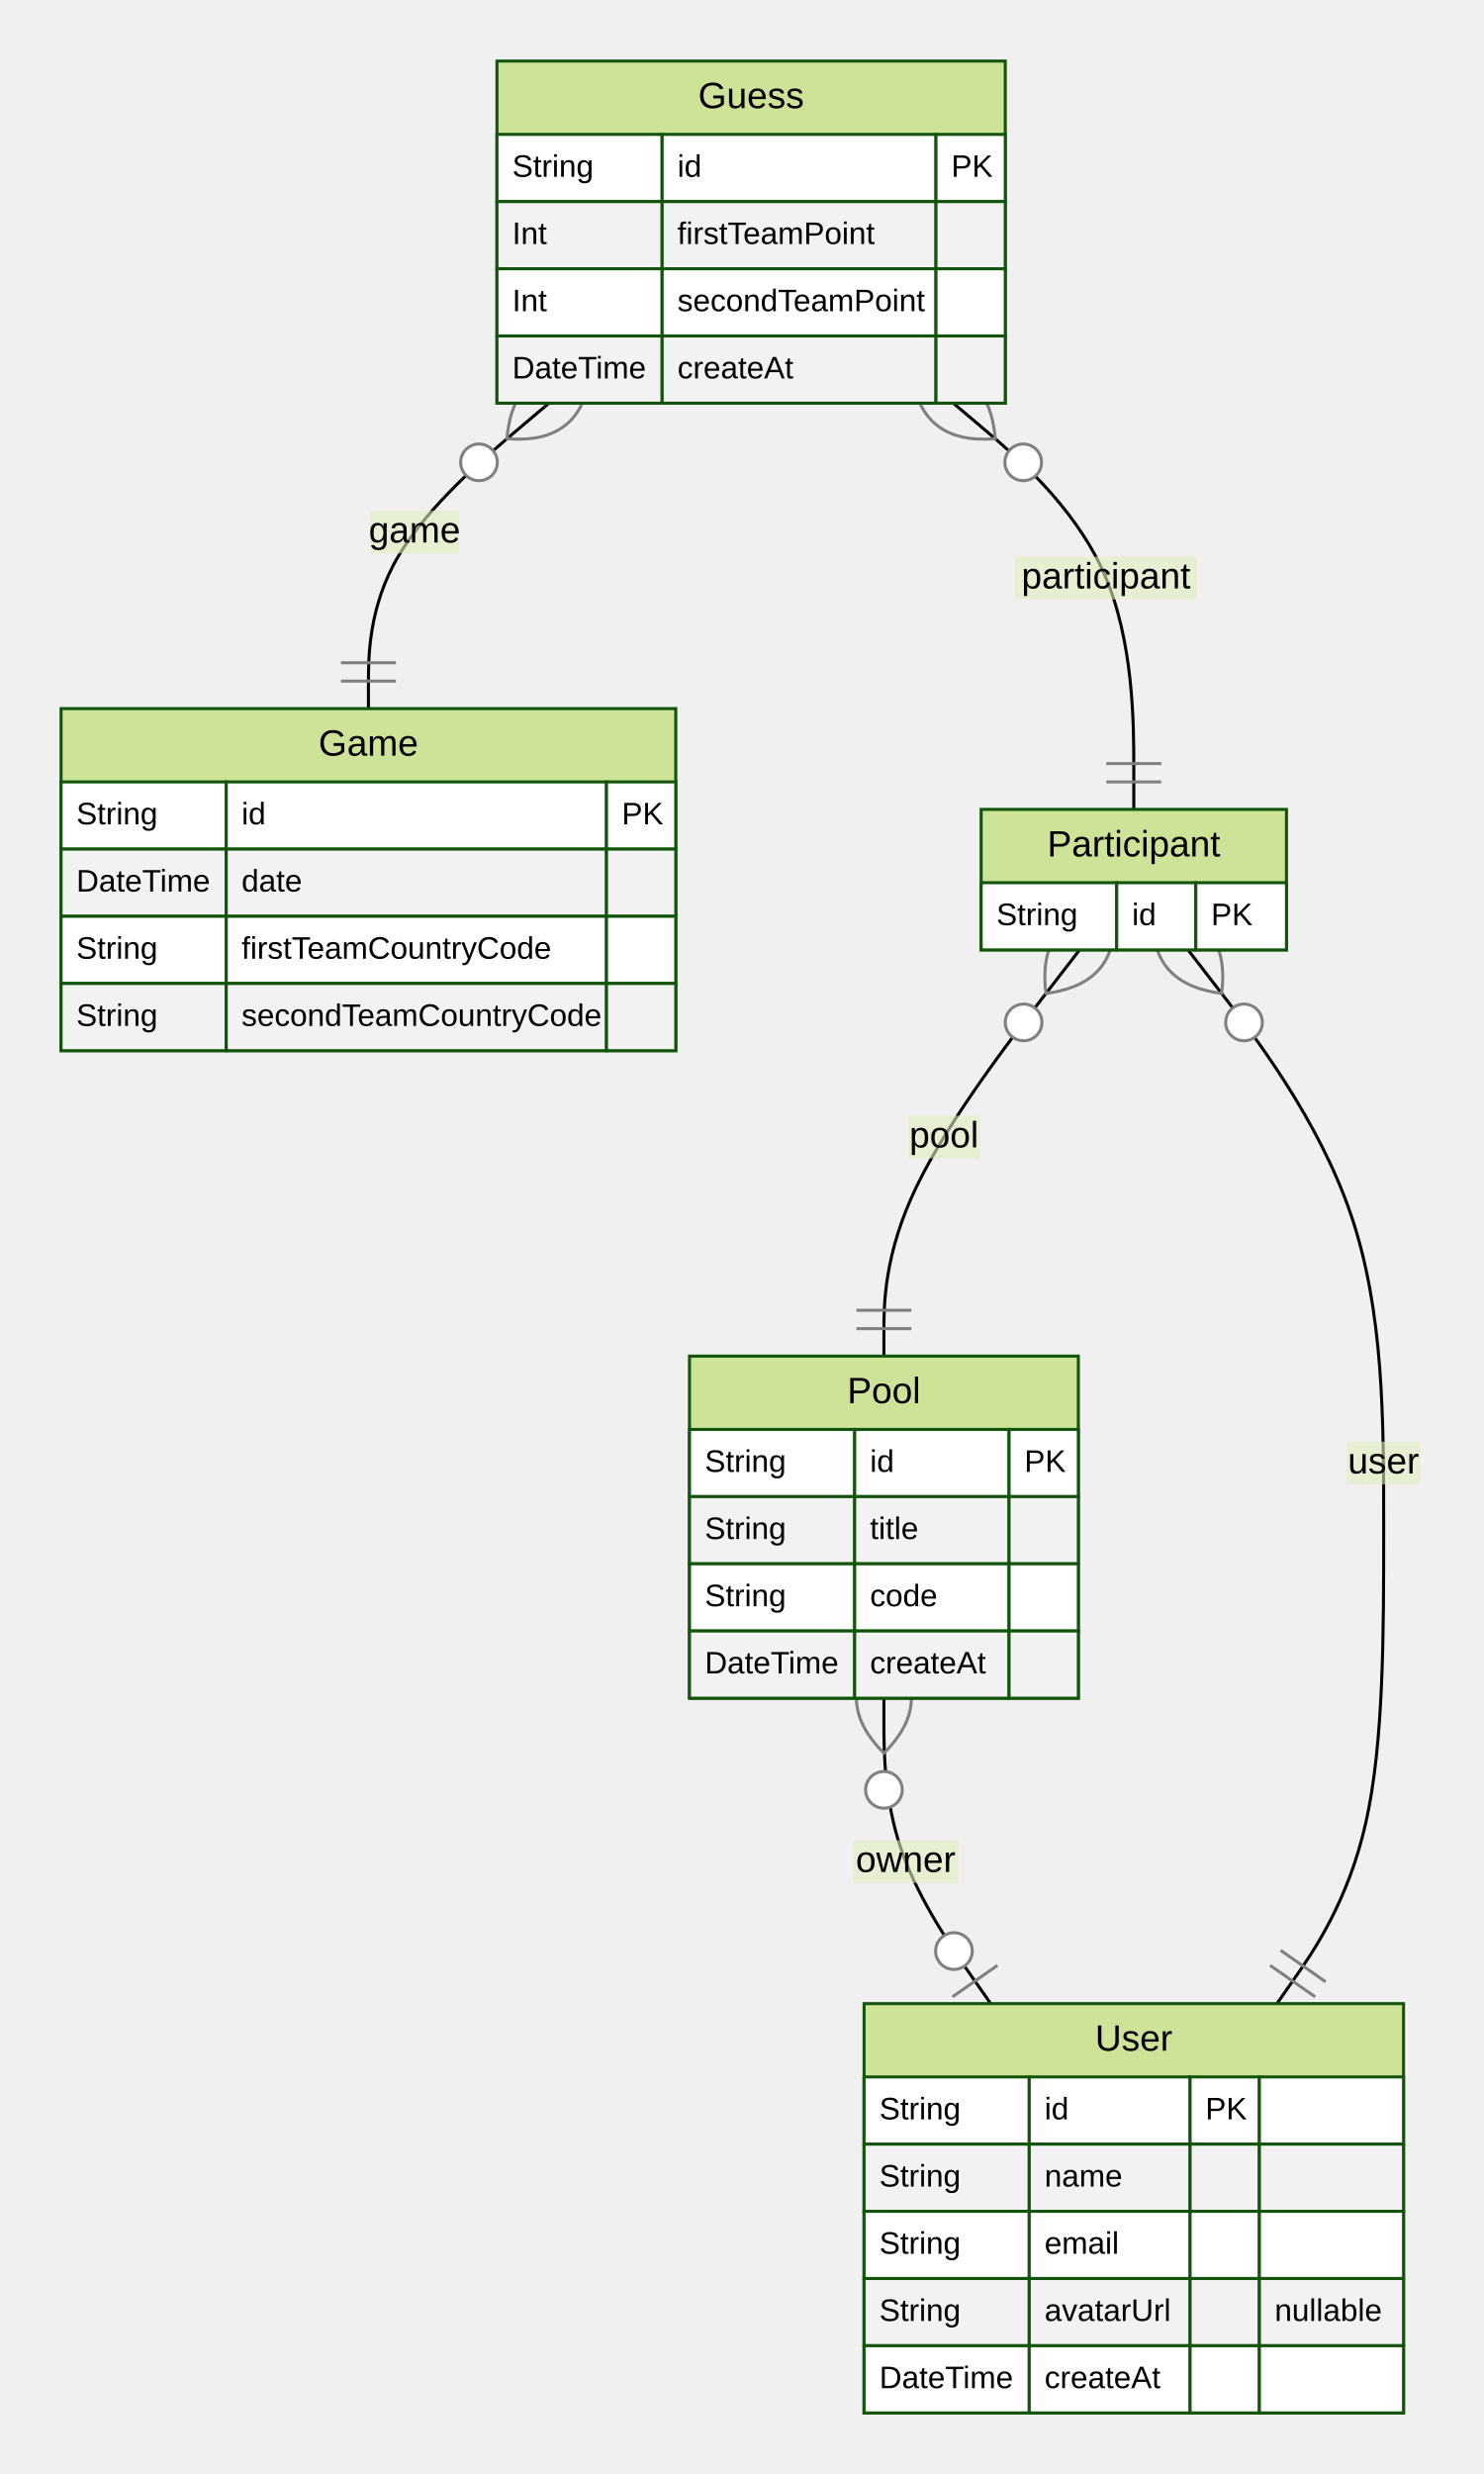
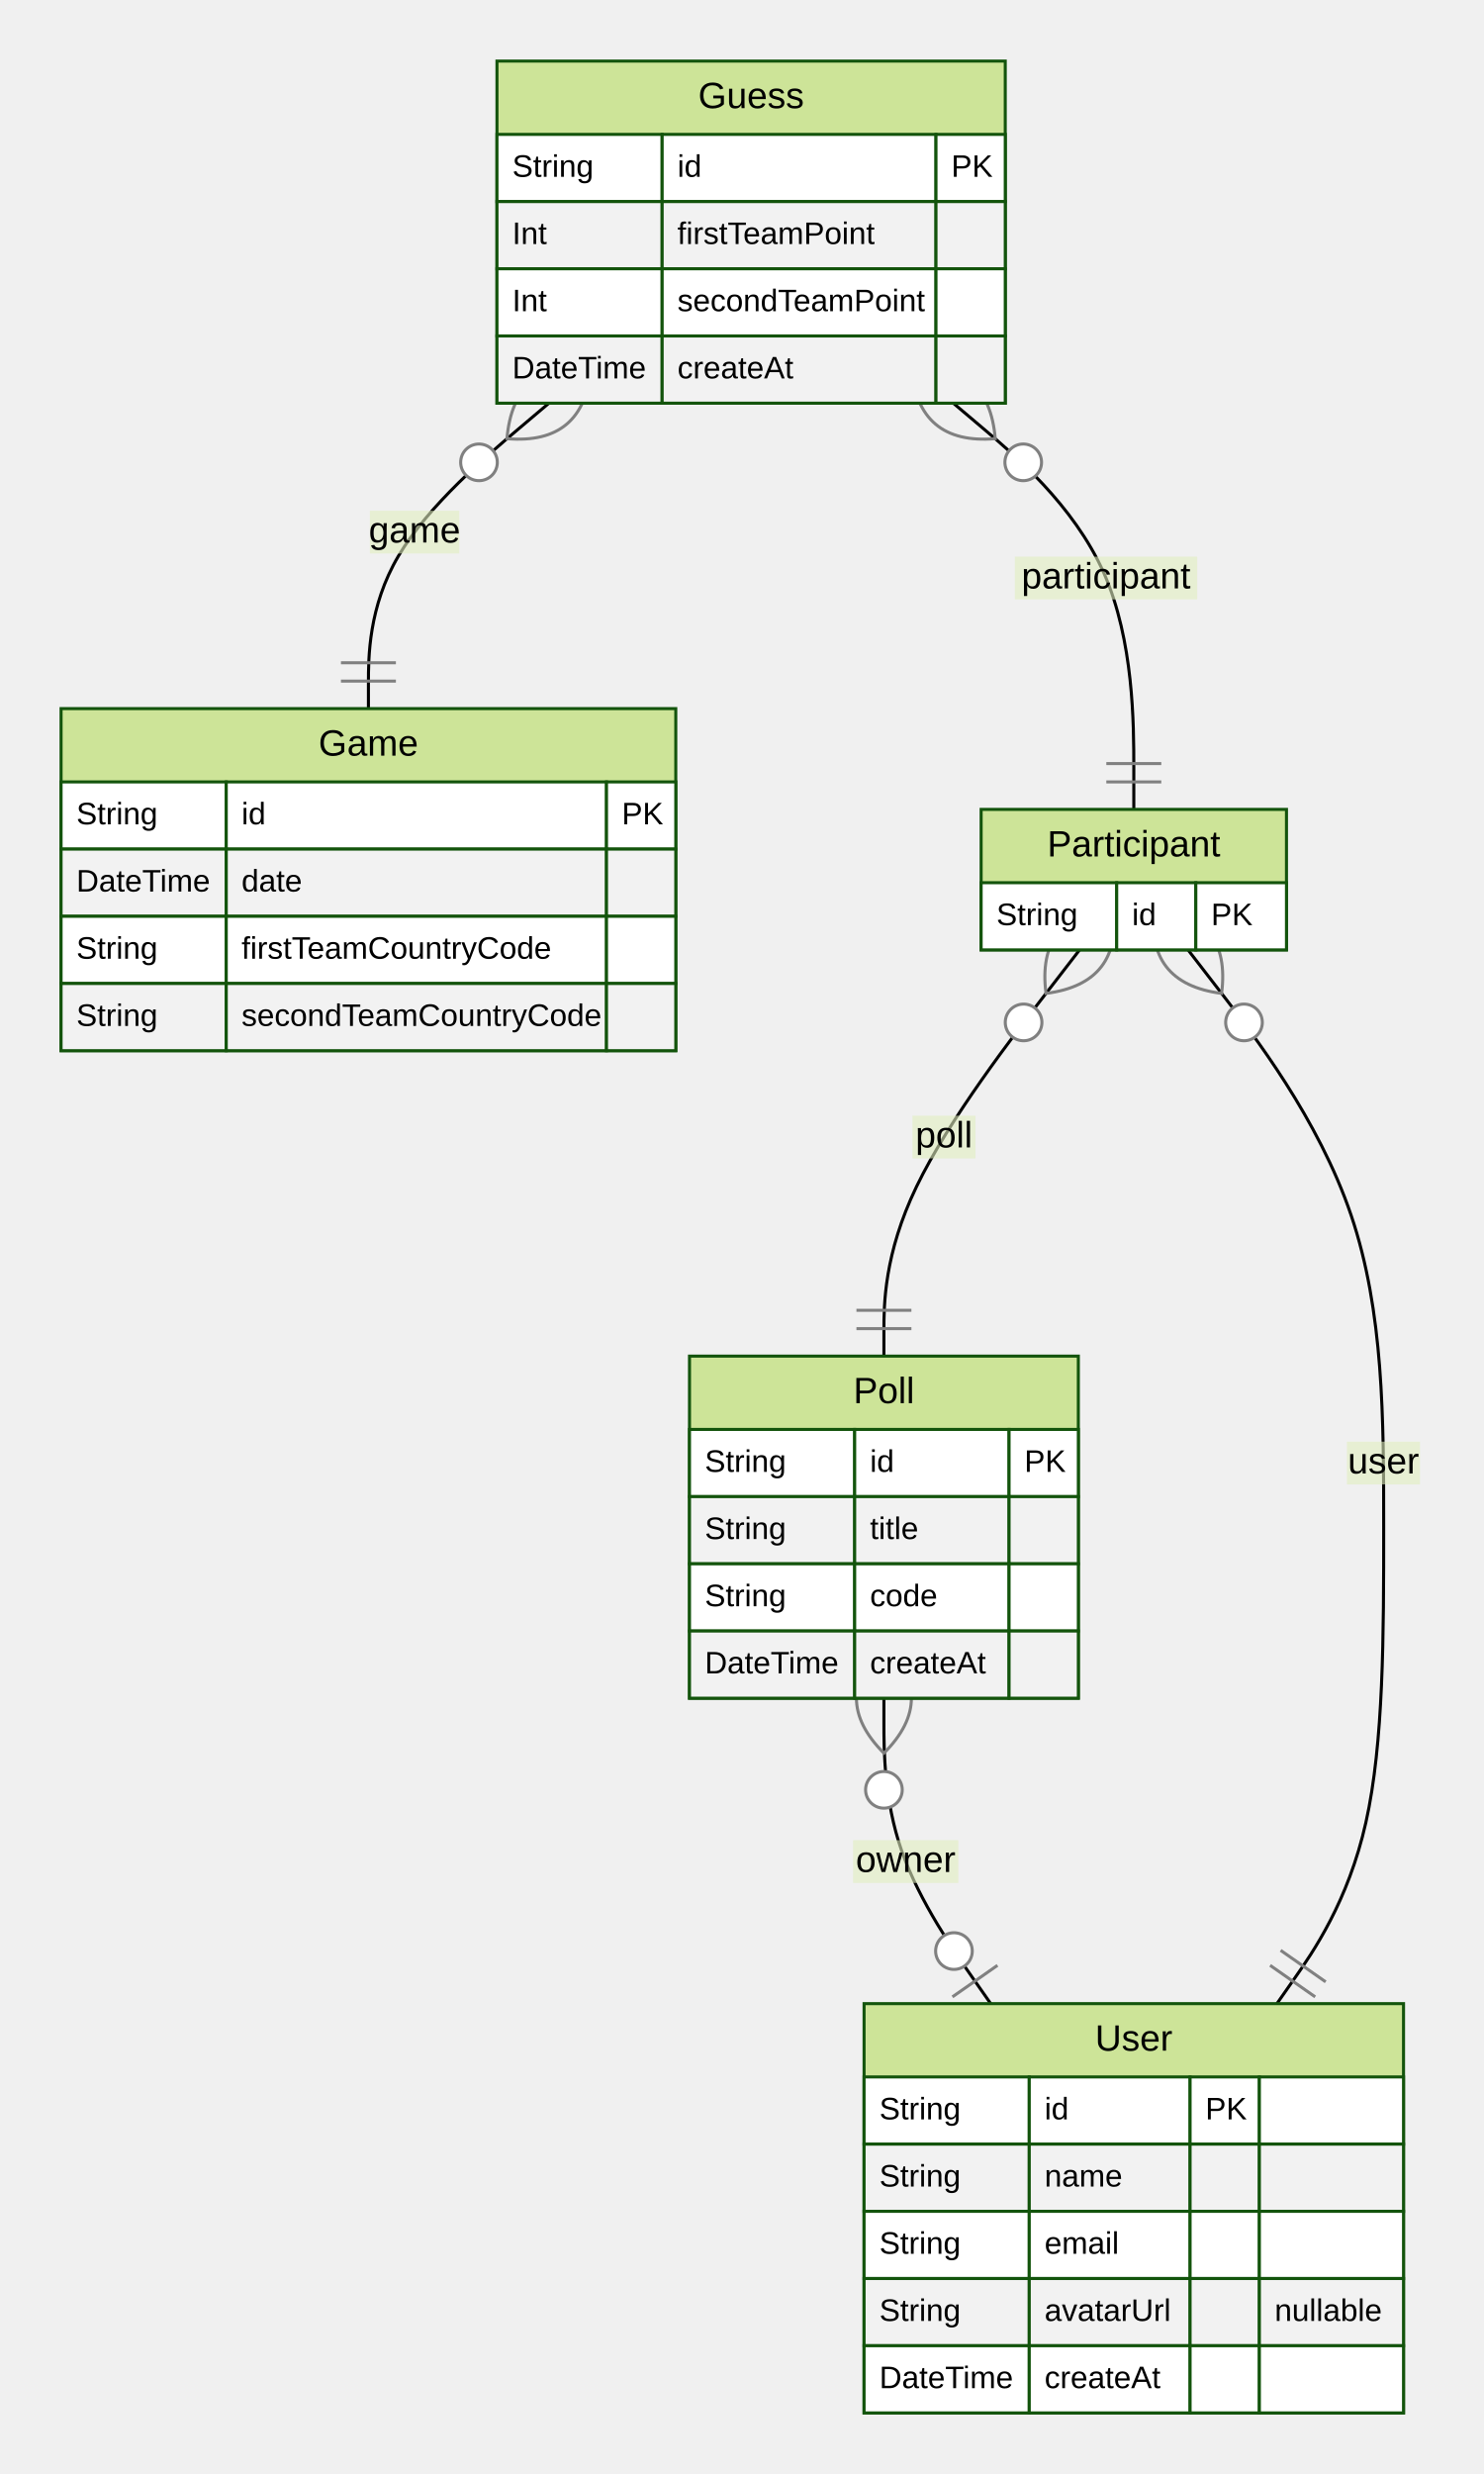
<svg xmlns="http://www.w3.org/2000/svg" aria-labelledby="chart-title-mermaid-0 chart-desc-mermaid-0" role="img" viewBox="0 0 485.711 810" style="max-width: 485.711px; background-color: white;" width="100%" id="mermaid-0">
  <style>#mermaid-0 {font-family:"trebuchet ms",verdana,arial,sans-serif;font-size:16px;fill:#000000;}#mermaid-0 .error-icon{fill:#552222;}#mermaid-0 .error-text{fill:#552222;stroke:#552222;}#mermaid-0 .edge-thickness-normal{stroke-width:2px;}#mermaid-0 .edge-thickness-thick{stroke-width:3.5px;}#mermaid-0 .edge-pattern-solid{stroke-dasharray:0;}#mermaid-0 .edge-pattern-dashed{stroke-dasharray:3;}#mermaid-0 .edge-pattern-dotted{stroke-dasharray:2;}#mermaid-0 .marker{fill:#000000;stroke:#000000;}#mermaid-0 .marker.cross{stroke:#000000;}#mermaid-0 svg{font-family:"trebuchet ms",verdana,arial,sans-serif;font-size:16px;}#mermaid-0 .entityBox{fill:#cde498;stroke:#13540c;}#mermaid-0 .attributeBoxOdd{fill:#ffffff;stroke:#13540c;}#mermaid-0 .attributeBoxEven{fill:#f2f2f2;stroke:#13540c;}#mermaid-0 .relationshipLabelBox{fill:hsl(78.158, 58.462%, 84.51%);opacity:0.7;background-color:hsl(78.158, 58.462%, 84.51%);}#mermaid-0 .relationshipLabelBox rect{opacity:0.5;}#mermaid-0 .relationshipLine{stroke:#000000;}#mermaid-0 :root{--mermaid-font-family:"trebuchet ms",verdana,arial,sans-serif;}</style>
  <g />
  <defs>
    <marker orient="auto" markerHeight="18" markerWidth="18" refY="9" refX="0" id="ONLY_ONE_START">
      <path d="M9,0 L9,18 M15,0 L15,18" fill="none" stroke="gray" />
    </marker>
  </defs>
  <defs>
    <marker orient="auto" markerHeight="18" markerWidth="18" refY="9" refX="18" id="ONLY_ONE_END">
      <path d="M3,0 L3,18 M9,0 L9,18" fill="none" stroke="gray" />
    </marker>
  </defs>
  <defs>
    <marker orient="auto" markerHeight="18" markerWidth="30" refY="9" refX="0" id="ZERO_OR_ONE_START">
      <circle r="6" cy="9" cx="21" fill="white" stroke="gray" />
      <path d="M9,0 L9,18" fill="none" stroke="gray" />
    </marker>
  </defs>
  <defs>
    <marker orient="auto" markerHeight="18" markerWidth="30" refY="9" refX="30" id="ZERO_OR_ONE_END">
      <circle r="6" cy="9" cx="9" fill="white" stroke="gray" />
      <path d="M21,0 L21,18" fill="none" stroke="gray" />
    </marker>
  </defs>
  <defs>
    <marker orient="auto" markerHeight="36" markerWidth="45" refY="18" refX="18" id="ONE_OR_MORE_START">
      <path d="M0,18 Q 18,0 36,18 Q 18,36 0,18 M42,9 L42,27" fill="none" stroke="gray" />
    </marker>
  </defs>
  <defs>
    <marker orient="auto" markerHeight="36" markerWidth="45" refY="18" refX="27" id="ONE_OR_MORE_END">
      <path d="M3,9 L3,27 M9,18 Q27,0 45,18 Q27,36 9,18" fill="none" stroke="gray" />
    </marker>
  </defs>
  <defs>
    <marker orient="auto" markerHeight="36" markerWidth="57" refY="18" refX="18" id="ZERO_OR_MORE_START">
      <circle r="6" cy="18" cx="48" fill="white" stroke="gray" />
      <path d="M0,18 Q18,0 36,18 Q18,36 0,18" fill="none" stroke="gray" />
    </marker>
  </defs>
  <defs>
    <marker orient="auto" markerHeight="36" markerWidth="57" refY="18" refX="39" id="ZERO_OR_MORE_END">
      <circle r="6" cy="18" cx="9" fill="white" stroke="gray" />
      <path d="M21,18 Q39,0 57,18 Q39,36 21,18" fill="none" stroke="gray" />
    </marker>
  </defs>
  <path marker-start="url(#ZERO_OR_MORE_START)" marker-end="url(#ZERO_OR_ONE_END)" fill="none" stroke="gray" d="M289.477,556L289.477,564.333C289.477,572.667,289.477,589.333,295.305,606C301.134,622.667,312.792,639.333,318.62,647.667L324.449,656" class="er relationshipLine" />
  <path marker-start="url(#ZERO_OR_MORE_START)" marker-end="url(#ONLY_ONE_END)" fill="none" stroke="gray" d="M312.195,132L322.048,140.333C331.901,148.667,351.607,165.333,361.46,187.5C371.312,209.667,371.312,237.333,371.312,251.167L371.312,265" class="er relationshipLine" />
  <path marker-start="url(#ZERO_OR_MORE_START)" marker-end="url(#ONLY_ONE_END)" fill="none" stroke="gray" d="M179.773,132L169.92,140.333C160.068,148.667,140.362,165.333,130.509,182C120.656,198.667,120.656,215.333,120.656,223.667L120.656,232" class="er relationshipLine" />
  <path marker-start="url(#ZERO_OR_MORE_START)" marker-end="url(#ONLY_ONE_END)" fill="none" stroke="gray" d="M389.069,311L399.749,324.833C410.429,338.667,431.789,366.333,442.469,397.833C453.148,429.333,453.148,464.667,453.148,500C453.148,535.333,453.148,570.667,447.32,596.667C441.491,622.667,429.833,639.333,424.005,647.667L418.176,656" class="er relationshipLine" />
  <path marker-start="url(#ZERO_OR_MORE_START)" marker-end="url(#ONLY_ONE_END)" fill="none" stroke="gray" d="M353.556,311L342.876,324.833C332.196,338.667,310.836,366.333,300.156,388.5C289.477,410.667,289.477,427.333,289.477,435.667L289.477,444" class="er relationshipLine" />
-   <g transform="translate(225.8047,444 )" id="Pool">
+   <g transform="translate(225.8047,444 )" id="Poll">
    <rect height="112" width="127.344" y="0" x="0" stroke="gray" fill-opacity="100%" fill="honeydew" class="er entityBox" />
-     <text transform="translate(63.67186,12)" style="font-family: &quot;trebuchet ms&quot;, verdana, arial, sans-serif;; font-size: 12px" text-anchor="middle" dominant-baseline="middle" y="0" x="0" id="entity-Pool" class="er entityLabel">Pool</text>
-     <rect height="22" width="54.096" y="24" x="0" stroke="gray" fill-opacity="100%" fill="honeydew" class="er attributeBoxOdd" />
-     <text transform="translate(5,35)" style="font-family: &quot;trebuchet ms&quot;, verdana, arial, sans-serif;; font-size: 10.2px" text-anchor="left" dominant-baseline="middle" y="0" x="0" id="entity-Pool-attr-1-type" class="er entityLabel">String</text>
+     <text transform="translate(63.67186,12)" style="font-family: &quot;trebuchet ms&quot;, verdana, arial, sans-serif;; font-size: 12px" text-anchor="middle" dominant-baseline="middle" y="0" x="0" id="entity-Poll" class="er entityLabel">Poll</text>
+     <rect height="22" width="54.096" y="24" x="0" stroke="gray" fill-opacity="100%" fill="honeydew" class="er attributeBoxOdd" />
+     <text transform="translate(5,35)" style="font-family: &quot;trebuchet ms&quot;, verdana, arial, sans-serif;; font-size: 10.2px" text-anchor="left" dominant-baseline="middle" y="0" x="0" id="entity-Poll-attr-1-type" class="er entityLabel">String</text>
    <rect height="22" width="50.56" y="24" x="54.096" stroke="gray" fill-opacity="100%" fill="honeydew" class="er attributeBoxOdd" />
-     <text transform="translate(59.09555,35)" style="font-family: &quot;trebuchet ms&quot;, verdana, arial, sans-serif;; font-size: 10.2px" text-anchor="left" dominant-baseline="middle" y="0" x="0" id="entity-Pool-attr-1-name" class="er entityLabel">id</text>
+     <text transform="translate(59.09555,35)" style="font-family: &quot;trebuchet ms&quot;, verdana, arial, sans-serif;; font-size: 10.2px" text-anchor="left" dominant-baseline="middle" y="0" x="0" id="entity-Poll-attr-1-name" class="er entityLabel">id</text>
    <rect height="22" width="22.688" y="24" x="104.656" stroke="gray" fill-opacity="100%" fill="honeydew" class="er attributeBoxOdd" />
-     <text transform="translate(109.656,35)" style="font-family: &quot;trebuchet ms&quot;, verdana, arial, sans-serif;; font-size: 10.2px" text-anchor="left" dominant-baseline="middle" y="0" x="0" id="entity-Pool-attr-1-key" class="er entityLabel">PK</text>
-     <rect height="22" width="54.096" y="46" x="0" stroke="gray" fill-opacity="100%" fill="honeydew" class="er attributeBoxEven" />
-     <text transform="translate(5,57)" style="font-family: &quot;trebuchet ms&quot;, verdana, arial, sans-serif;; font-size: 10.2px" text-anchor="left" dominant-baseline="middle" y="0" x="0" id="entity-Pool-attr-2-type" class="er entityLabel">String</text>
+     <text transform="translate(109.656,35)" style="font-family: &quot;trebuchet ms&quot;, verdana, arial, sans-serif;; font-size: 10.2px" text-anchor="left" dominant-baseline="middle" y="0" x="0" id="entity-Poll-attr-1-key" class="er entityLabel">PK</text>
+     <rect height="22" width="54.096" y="46" x="0" stroke="gray" fill-opacity="100%" fill="honeydew" class="er attributeBoxEven" />
+     <text transform="translate(5,57)" style="font-family: &quot;trebuchet ms&quot;, verdana, arial, sans-serif;; font-size: 10.2px" text-anchor="left" dominant-baseline="middle" y="0" x="0" id="entity-Poll-attr-2-type" class="er entityLabel">String</text>
    <rect height="22" width="50.56" y="46" x="54.096" stroke="gray" fill-opacity="100%" fill="honeydew" class="er attributeBoxEven" />
-     <text transform="translate(59.09555,57)" style="font-family: &quot;trebuchet ms&quot;, verdana, arial, sans-serif;; font-size: 10.2px" text-anchor="left" dominant-baseline="middle" y="0" x="0" id="entity-Pool-attr-2-name" class="er entityLabel">title</text>
+     <text transform="translate(59.09555,57)" style="font-family: &quot;trebuchet ms&quot;, verdana, arial, sans-serif;; font-size: 10.2px" text-anchor="left" dominant-baseline="middle" y="0" x="0" id="entity-Poll-attr-2-name" class="er entityLabel">title</text>
    <rect height="22" width="22.688" y="46" x="104.656" stroke="gray" fill-opacity="100%" fill="honeydew" class="er attributeBoxEven" />
-     <text transform="translate(109.656,57)" style="font-family: &quot;trebuchet ms&quot;, verdana, arial, sans-serif;; font-size: 10.2px" text-anchor="left" dominant-baseline="middle" y="0" x="0" id="entity-Pool-attr-2-key" class="er entityLabel" />
-     <rect height="22" width="54.096" y="68" x="0" stroke="gray" fill-opacity="100%" fill="honeydew" class="er attributeBoxOdd" />
-     <text transform="translate(5,79)" style="font-family: &quot;trebuchet ms&quot;, verdana, arial, sans-serif;; font-size: 10.2px" text-anchor="left" dominant-baseline="middle" y="0" x="0" id="entity-Pool-attr-3-type" class="er entityLabel">String</text>
+     <text transform="translate(109.656,57)" style="font-family: &quot;trebuchet ms&quot;, verdana, arial, sans-serif;; font-size: 10.2px" text-anchor="left" dominant-baseline="middle" y="0" x="0" id="entity-Poll-attr-2-key" class="er entityLabel" />
+     <rect height="22" width="54.096" y="68" x="0" stroke="gray" fill-opacity="100%" fill="honeydew" class="er attributeBoxOdd" />
+     <text transform="translate(5,79)" style="font-family: &quot;trebuchet ms&quot;, verdana, arial, sans-serif;; font-size: 10.2px" text-anchor="left" dominant-baseline="middle" y="0" x="0" id="entity-Poll-attr-3-type" class="er entityLabel">String</text>
    <rect height="22" width="50.56" y="68" x="54.096" stroke="gray" fill-opacity="100%" fill="honeydew" class="er attributeBoxOdd" />
-     <text transform="translate(59.09555,79)" style="font-family: &quot;trebuchet ms&quot;, verdana, arial, sans-serif;; font-size: 10.2px" text-anchor="left" dominant-baseline="middle" y="0" x="0" id="entity-Pool-attr-3-name" class="er entityLabel">code</text>
+     <text transform="translate(59.09555,79)" style="font-family: &quot;trebuchet ms&quot;, verdana, arial, sans-serif;; font-size: 10.2px" text-anchor="left" dominant-baseline="middle" y="0" x="0" id="entity-Poll-attr-3-name" class="er entityLabel">code</text>
    <rect height="22" width="22.688" y="68" x="104.656" stroke="gray" fill-opacity="100%" fill="honeydew" class="er attributeBoxOdd" />
-     <text transform="translate(109.656,79)" style="font-family: &quot;trebuchet ms&quot;, verdana, arial, sans-serif;; font-size: 10.2px" text-anchor="left" dominant-baseline="middle" y="0" x="0" id="entity-Pool-attr-3-key" class="er entityLabel" />
-     <rect height="22" width="54.096" y="90" x="0" stroke="gray" fill-opacity="100%" fill="honeydew" class="er attributeBoxEven" />
-     <text transform="translate(5,101)" style="font-family: &quot;trebuchet ms&quot;, verdana, arial, sans-serif;; font-size: 10.2px" text-anchor="left" dominant-baseline="middle" y="0" x="0" id="entity-Pool-attr-4-type" class="er entityLabel">DateTime</text>
+     <text transform="translate(109.656,79)" style="font-family: &quot;trebuchet ms&quot;, verdana, arial, sans-serif;; font-size: 10.2px" text-anchor="left" dominant-baseline="middle" y="0" x="0" id="entity-Poll-attr-3-key" class="er entityLabel" />
+     <rect height="22" width="54.096" y="90" x="0" stroke="gray" fill-opacity="100%" fill="honeydew" class="er attributeBoxEven" />
+     <text transform="translate(5,101)" style="font-family: &quot;trebuchet ms&quot;, verdana, arial, sans-serif;; font-size: 10.2px" text-anchor="left" dominant-baseline="middle" y="0" x="0" id="entity-Poll-attr-4-type" class="er entityLabel">DateTime</text>
    <rect height="22" width="50.56" y="90" x="54.096" stroke="gray" fill-opacity="100%" fill="honeydew" class="er attributeBoxEven" />
-     <text transform="translate(59.09555,101)" style="font-family: &quot;trebuchet ms&quot;, verdana, arial, sans-serif;; font-size: 10.2px" text-anchor="left" dominant-baseline="middle" y="0" x="0" id="entity-Pool-attr-4-name" class="er entityLabel">createAt</text>
+     <text transform="translate(59.09555,101)" style="font-family: &quot;trebuchet ms&quot;, verdana, arial, sans-serif;; font-size: 10.2px" text-anchor="left" dominant-baseline="middle" y="0" x="0" id="entity-Poll-attr-4-name" class="er entityLabel">createAt</text>
    <rect height="22" width="22.688" y="90" x="104.656" stroke="gray" fill-opacity="100%" fill="honeydew" class="er attributeBoxEven" />
-     <text transform="translate(109.656,101)" style="font-family: &quot;trebuchet ms&quot;, verdana, arial, sans-serif;; font-size: 10.2px" text-anchor="left" dominant-baseline="middle" y="0" x="0" id="entity-Pool-attr-4-key" class="er entityLabel" />
+     <text transform="translate(109.656,101)" style="font-family: &quot;trebuchet ms&quot;, verdana, arial, sans-serif;; font-size: 10.2px" text-anchor="left" dominant-baseline="middle" y="0" x="0" id="entity-Poll-attr-4-key" class="er entityLabel" />
  </g>
  <g transform="translate(282.9787,656 )" id="User">
    <rect height="134" width="176.668" y="0" x="0" stroke="gray" fill-opacity="100%" fill="honeydew" class="er entityBox" />
    <text transform="translate(88.33382,12)" style="font-family: &quot;trebuchet ms&quot;, verdana, arial, sans-serif;; font-size: 12px" text-anchor="middle" dominant-baseline="middle" y="0" x="0" id="entity-User" class="er entityLabel">User</text>
    <rect height="22" width="54.096" y="24" x="0" stroke="gray" fill-opacity="100%" fill="honeydew" class="er attributeBoxOdd" />
    <text transform="translate(5,35)" style="font-family: &quot;trebuchet ms&quot;, verdana, arial, sans-serif;; font-size: 10.2px" text-anchor="left" dominant-baseline="middle" y="0" x="0" id="entity-User-attr-1-type" class="er entityLabel">String</text>
    <rect height="22" width="52.672" y="24" x="54.096" stroke="gray" fill-opacity="100%" fill="honeydew" class="er attributeBoxOdd" />
    <text transform="translate(59.09555,35)" style="font-family: &quot;trebuchet ms&quot;, verdana, arial, sans-serif;; font-size: 10.2px" text-anchor="left" dominant-baseline="middle" y="0" x="0" id="entity-User-attr-1-name" class="er entityLabel">id</text>
    <rect height="22" width="22.688" y="24" x="106.767" stroke="gray" fill-opacity="100%" fill="honeydew" class="er attributeBoxOdd" />
    <text transform="translate(111.7674,35)" style="font-family: &quot;trebuchet ms&quot;, verdana, arial, sans-serif;; font-size: 10.2px" text-anchor="left" dominant-baseline="middle" y="0" x="0" id="entity-User-attr-1-key" class="er entityLabel">PK</text>
    <rect height="22" width="47.213" y="24" x="129.455" stroke="gray" fill-opacity="100%" fill="honeydew" class="er attributeBoxOdd" />
    <text transform="translate(134.4551,35)" style="font-family: &quot;trebuchet ms&quot;, verdana, arial, sans-serif;; font-size: 10.2px" text-anchor="left" dominant-baseline="middle" y="0" x="0" id="entity-User-attr-1-comment" class="er entityLabel" />
    <rect height="22" width="54.096" y="46" x="0" stroke="gray" fill-opacity="100%" fill="honeydew" class="er attributeBoxEven" />
    <text transform="translate(5,57)" style="font-family: &quot;trebuchet ms&quot;, verdana, arial, sans-serif;; font-size: 10.2px" text-anchor="left" dominant-baseline="middle" y="0" x="0" id="entity-User-attr-2-type" class="er entityLabel">String</text>
    <rect height="22" width="52.672" y="46" x="54.096" stroke="gray" fill-opacity="100%" fill="honeydew" class="er attributeBoxEven" />
    <text transform="translate(59.09555,57)" style="font-family: &quot;trebuchet ms&quot;, verdana, arial, sans-serif;; font-size: 10.2px" text-anchor="left" dominant-baseline="middle" y="0" x="0" id="entity-User-attr-2-name" class="er entityLabel">name</text>
    <rect height="22" width="22.688" y="46" x="106.767" stroke="gray" fill-opacity="100%" fill="honeydew" class="er attributeBoxEven" />
    <text transform="translate(111.7674,57)" style="font-family: &quot;trebuchet ms&quot;, verdana, arial, sans-serif;; font-size: 10.2px" text-anchor="left" dominant-baseline="middle" y="0" x="0" id="entity-User-attr-2-key" class="er entityLabel" />
    <rect height="22" width="47.213" y="46" x="129.455" stroke="gray" fill-opacity="100%" fill="honeydew" class="er attributeBoxEven" />
    <text transform="translate(134.4551,57)" style="font-family: &quot;trebuchet ms&quot;, verdana, arial, sans-serif;; font-size: 10.2px" text-anchor="left" dominant-baseline="middle" y="0" x="0" id="entity-User-attr-2-comment" class="er entityLabel" />
    <rect height="22" width="54.096" y="68" x="0" stroke="gray" fill-opacity="100%" fill="honeydew" class="er attributeBoxOdd" />
    <text transform="translate(5,79)" style="font-family: &quot;trebuchet ms&quot;, verdana, arial, sans-serif;; font-size: 10.2px" text-anchor="left" dominant-baseline="middle" y="0" x="0" id="entity-User-attr-3-type" class="er entityLabel">String</text>
    <rect height="22" width="52.672" y="68" x="54.096" stroke="gray" fill-opacity="100%" fill="honeydew" class="er attributeBoxOdd" />
    <text transform="translate(59.09555,79)" style="font-family: &quot;trebuchet ms&quot;, verdana, arial, sans-serif;; font-size: 10.2px" text-anchor="left" dominant-baseline="middle" y="0" x="0" id="entity-User-attr-3-name" class="er entityLabel">email</text>
    <rect height="22" width="22.688" y="68" x="106.767" stroke="gray" fill-opacity="100%" fill="honeydew" class="er attributeBoxOdd" />
    <text transform="translate(111.7674,79)" style="font-family: &quot;trebuchet ms&quot;, verdana, arial, sans-serif;; font-size: 10.2px" text-anchor="left" dominant-baseline="middle" y="0" x="0" id="entity-User-attr-3-key" class="er entityLabel" />
    <rect height="22" width="47.213" y="68" x="129.455" stroke="gray" fill-opacity="100%" fill="honeydew" class="er attributeBoxOdd" />
    <text transform="translate(134.4551,79)" style="font-family: &quot;trebuchet ms&quot;, verdana, arial, sans-serif;; font-size: 10.2px" text-anchor="left" dominant-baseline="middle" y="0" x="0" id="entity-User-attr-3-comment" class="er entityLabel" />
    <rect height="22" width="54.096" y="90" x="0" stroke="gray" fill-opacity="100%" fill="honeydew" class="er attributeBoxEven" />
    <text transform="translate(5,101)" style="font-family: &quot;trebuchet ms&quot;, verdana, arial, sans-serif;; font-size: 10.2px" text-anchor="left" dominant-baseline="middle" y="0" x="0" id="entity-User-attr-4-type" class="er entityLabel">String</text>
    <rect height="22" width="52.672" y="90" x="54.096" stroke="gray" fill-opacity="100%" fill="honeydew" class="er attributeBoxEven" />
    <text transform="translate(59.09555,101)" style="font-family: &quot;trebuchet ms&quot;, verdana, arial, sans-serif;; font-size: 10.2px" text-anchor="left" dominant-baseline="middle" y="0" x="0" id="entity-User-attr-4-name" class="er entityLabel">avatarUrl</text>
    <rect height="22" width="22.688" y="90" x="106.767" stroke="gray" fill-opacity="100%" fill="honeydew" class="er attributeBoxEven" />
    <text transform="translate(111.7674,101)" style="font-family: &quot;trebuchet ms&quot;, verdana, arial, sans-serif;; font-size: 10.2px" text-anchor="left" dominant-baseline="middle" y="0" x="0" id="entity-User-attr-4-key" class="er entityLabel" />
    <rect height="22" width="47.213" y="90" x="129.455" stroke="gray" fill-opacity="100%" fill="honeydew" class="er attributeBoxEven" />
    <text transform="translate(134.4551,101)" style="font-family: &quot;trebuchet ms&quot;, verdana, arial, sans-serif;; font-size: 10.2px" text-anchor="left" dominant-baseline="middle" y="0" x="0" id="entity-User-attr-4-comment" class="er entityLabel">nullable</text>
    <rect height="22" width="54.096" y="112" x="0" stroke="gray" fill-opacity="100%" fill="honeydew" class="er attributeBoxOdd" />
    <text transform="translate(5,123)" style="font-family: &quot;trebuchet ms&quot;, verdana, arial, sans-serif;; font-size: 10.2px" text-anchor="left" dominant-baseline="middle" y="0" x="0" id="entity-User-attr-5-type" class="er entityLabel">DateTime</text>
    <rect height="22" width="52.672" y="112" x="54.096" stroke="gray" fill-opacity="100%" fill="honeydew" class="er attributeBoxOdd" />
    <text transform="translate(59.09555,123)" style="font-family: &quot;trebuchet ms&quot;, verdana, arial, sans-serif;; font-size: 10.2px" text-anchor="left" dominant-baseline="middle" y="0" x="0" id="entity-User-attr-5-name" class="er entityLabel">createAt</text>
    <rect height="22" width="22.688" y="112" x="106.767" stroke="gray" fill-opacity="100%" fill="honeydew" class="er attributeBoxOdd" />
    <text transform="translate(111.7674,123)" style="font-family: &quot;trebuchet ms&quot;, verdana, arial, sans-serif;; font-size: 10.2px" text-anchor="left" dominant-baseline="middle" y="0" x="0" id="entity-User-attr-5-key" class="er entityLabel" />
    <rect height="22" width="47.213" y="112" x="129.455" stroke="gray" fill-opacity="100%" fill="honeydew" class="er attributeBoxOdd" />
    <text transform="translate(134.4551,123)" style="font-family: &quot;trebuchet ms&quot;, verdana, arial, sans-serif;; font-size: 10.2px" text-anchor="left" dominant-baseline="middle" y="0" x="0" id="entity-User-attr-5-comment" class="er entityLabel" />
  </g>
  <g transform="translate(20,232 )" id="Game">
    <rect height="112" width="201.312" y="0" x="0" stroke="gray" fill-opacity="100%" fill="honeydew" class="er entityBox" />
    <text transform="translate(100.6562,12)" style="font-family: &quot;trebuchet ms&quot;, verdana, arial, sans-serif;; font-size: 12px" text-anchor="middle" dominant-baseline="middle" y="0" x="0" id="entity-Game" class="er entityLabel">Game</text>
    <rect height="22" width="54.096" y="24" x="0" stroke="gray" fill-opacity="100%" fill="honeydew" class="er attributeBoxOdd" />
    <text transform="translate(5,35)" style="font-family: &quot;trebuchet ms&quot;, verdana, arial, sans-serif;; font-size: 10.2px" text-anchor="left" dominant-baseline="middle" y="0" x="0" id="entity-Game-attr-1-type" class="er entityLabel">String</text>
    <rect height="22" width="124.529" y="24" x="54.096" stroke="gray" fill-opacity="100%" fill="honeydew" class="er attributeBoxOdd" />
    <text transform="translate(59.09555,35)" style="font-family: &quot;trebuchet ms&quot;, verdana, arial, sans-serif;; font-size: 10.2px" text-anchor="left" dominant-baseline="middle" y="0" x="0" id="entity-Game-attr-1-name" class="er entityLabel">id</text>
    <rect height="22" width="22.688" y="24" x="178.625" stroke="gray" fill-opacity="100%" fill="honeydew" class="er attributeBoxOdd" />
    <text transform="translate(183.6248,35)" style="font-family: &quot;trebuchet ms&quot;, verdana, arial, sans-serif;; font-size: 10.2px" text-anchor="left" dominant-baseline="middle" y="0" x="0" id="entity-Game-attr-1-key" class="er entityLabel">PK</text>
    <rect height="22" width="54.096" y="46" x="0" stroke="gray" fill-opacity="100%" fill="honeydew" class="er attributeBoxEven" />
    <text transform="translate(5,57)" style="font-family: &quot;trebuchet ms&quot;, verdana, arial, sans-serif;; font-size: 10.2px" text-anchor="left" dominant-baseline="middle" y="0" x="0" id="entity-Game-attr-2-type" class="er entityLabel">DateTime</text>
    <rect height="22" width="124.529" y="46" x="54.096" stroke="gray" fill-opacity="100%" fill="honeydew" class="er attributeBoxEven" />
    <text transform="translate(59.09555,57)" style="font-family: &quot;trebuchet ms&quot;, verdana, arial, sans-serif;; font-size: 10.2px" text-anchor="left" dominant-baseline="middle" y="0" x="0" id="entity-Game-attr-2-name" class="er entityLabel">date</text>
    <rect height="22" width="22.688" y="46" x="178.625" stroke="gray" fill-opacity="100%" fill="honeydew" class="er attributeBoxEven" />
    <text transform="translate(183.6248,57)" style="font-family: &quot;trebuchet ms&quot;, verdana, arial, sans-serif;; font-size: 10.2px" text-anchor="left" dominant-baseline="middle" y="0" x="0" id="entity-Game-attr-2-key" class="er entityLabel" />
    <rect height="22" width="54.096" y="68" x="0" stroke="gray" fill-opacity="100%" fill="honeydew" class="er attributeBoxOdd" />
    <text transform="translate(5,79)" style="font-family: &quot;trebuchet ms&quot;, verdana, arial, sans-serif;; font-size: 10.2px" text-anchor="left" dominant-baseline="middle" y="0" x="0" id="entity-Game-attr-3-type" class="er entityLabel">String</text>
    <rect height="22" width="124.529" y="68" x="54.096" stroke="gray" fill-opacity="100%" fill="honeydew" class="er attributeBoxOdd" />
    <text transform="translate(59.09555,79)" style="font-family: &quot;trebuchet ms&quot;, verdana, arial, sans-serif;; font-size: 10.2px" text-anchor="left" dominant-baseline="middle" y="0" x="0" id="entity-Game-attr-3-name" class="er entityLabel">firstTeamCountryCode</text>
    <rect height="22" width="22.688" y="68" x="178.625" stroke="gray" fill-opacity="100%" fill="honeydew" class="er attributeBoxOdd" />
    <text transform="translate(183.6248,79)" style="font-family: &quot;trebuchet ms&quot;, verdana, arial, sans-serif;; font-size: 10.2px" text-anchor="left" dominant-baseline="middle" y="0" x="0" id="entity-Game-attr-3-key" class="er entityLabel" />
    <rect height="22" width="54.096" y="90" x="0" stroke="gray" fill-opacity="100%" fill="honeydew" class="er attributeBoxEven" />
    <text transform="translate(5,101)" style="font-family: &quot;trebuchet ms&quot;, verdana, arial, sans-serif;; font-size: 10.2px" text-anchor="left" dominant-baseline="middle" y="0" x="0" id="entity-Game-attr-4-type" class="er entityLabel">String</text>
    <rect height="22" width="124.529" y="90" x="54.096" stroke="gray" fill-opacity="100%" fill="honeydew" class="er attributeBoxEven" />
    <text transform="translate(59.09555,101)" style="font-family: &quot;trebuchet ms&quot;, verdana, arial, sans-serif;; font-size: 10.2px" text-anchor="left" dominant-baseline="middle" y="0" x="0" id="entity-Game-attr-4-name" class="er entityLabel">secondTeamCountryCode</text>
    <rect height="22" width="22.688" y="90" x="178.625" stroke="gray" fill-opacity="100%" fill="honeydew" class="er attributeBoxEven" />
    <text transform="translate(183.6248,101)" style="font-family: &quot;trebuchet ms&quot;, verdana, arial, sans-serif;; font-size: 10.2px" text-anchor="left" dominant-baseline="middle" y="0" x="0" id="entity-Game-attr-4-key" class="er entityLabel" />
  </g>
  <g transform="translate(162.7542,20 )" id="Guess">
    <rect height="112" width="166.46" y="0" x="0" stroke="gray" fill-opacity="100%" fill="honeydew" class="er entityBox" />
    <text transform="translate(83.23013,12)" style="font-family: &quot;trebuchet ms&quot;, verdana, arial, sans-serif;; font-size: 12px" text-anchor="middle" dominant-baseline="middle" y="0" x="0" id="entity-Guess" class="er entityLabel">Guess</text>
    <rect height="22" width="54.096" y="24" x="0" stroke="gray" fill-opacity="100%" fill="honeydew" class="er attributeBoxOdd" />
    <text transform="translate(5,35)" style="font-family: &quot;trebuchet ms&quot;, verdana, arial, sans-serif;; font-size: 10.2px" text-anchor="left" dominant-baseline="middle" y="0" x="0" id="entity-Guess-attr-1-type" class="er entityLabel">String</text>
    <rect height="22" width="89.677" y="24" x="54.096" stroke="gray" fill-opacity="100%" fill="honeydew" class="er attributeBoxOdd" />
    <text transform="translate(59.09555,35)" style="font-family: &quot;trebuchet ms&quot;, verdana, arial, sans-serif;; font-size: 10.2px" text-anchor="left" dominant-baseline="middle" y="0" x="0" id="entity-Guess-attr-1-name" class="er entityLabel">id</text>
    <rect height="22" width="22.688" y="24" x="143.773" stroke="gray" fill-opacity="100%" fill="honeydew" class="er attributeBoxOdd" />
    <text transform="translate(148.7726,35)" style="font-family: &quot;trebuchet ms&quot;, verdana, arial, sans-serif;; font-size: 10.2px" text-anchor="left" dominant-baseline="middle" y="0" x="0" id="entity-Guess-attr-1-key" class="er entityLabel">PK</text>
    <rect height="22" width="54.096" y="46" x="0" stroke="gray" fill-opacity="100%" fill="honeydew" class="er attributeBoxEven" />
    <text transform="translate(5,57)" style="font-family: &quot;trebuchet ms&quot;, verdana, arial, sans-serif;; font-size: 10.2px" text-anchor="left" dominant-baseline="middle" y="0" x="0" id="entity-Guess-attr-2-type" class="er entityLabel">Int</text>
    <rect height="22" width="89.677" y="46" x="54.096" stroke="gray" fill-opacity="100%" fill="honeydew" class="er attributeBoxEven" />
    <text transform="translate(59.09555,57)" style="font-family: &quot;trebuchet ms&quot;, verdana, arial, sans-serif;; font-size: 10.2px" text-anchor="left" dominant-baseline="middle" y="0" x="0" id="entity-Guess-attr-2-name" class="er entityLabel">firstTeamPoint</text>
    <rect height="22" width="22.688" y="46" x="143.773" stroke="gray" fill-opacity="100%" fill="honeydew" class="er attributeBoxEven" />
    <text transform="translate(148.7726,57)" style="font-family: &quot;trebuchet ms&quot;, verdana, arial, sans-serif;; font-size: 10.2px" text-anchor="left" dominant-baseline="middle" y="0" x="0" id="entity-Guess-attr-2-key" class="er entityLabel" />
    <rect height="22" width="54.096" y="68" x="0" stroke="gray" fill-opacity="100%" fill="honeydew" class="er attributeBoxOdd" />
    <text transform="translate(5,79)" style="font-family: &quot;trebuchet ms&quot;, verdana, arial, sans-serif;; font-size: 10.2px" text-anchor="left" dominant-baseline="middle" y="0" x="0" id="entity-Guess-attr-3-type" class="er entityLabel">Int</text>
    <rect height="22" width="89.677" y="68" x="54.096" stroke="gray" fill-opacity="100%" fill="honeydew" class="er attributeBoxOdd" />
    <text transform="translate(59.09555,79)" style="font-family: &quot;trebuchet ms&quot;, verdana, arial, sans-serif;; font-size: 10.2px" text-anchor="left" dominant-baseline="middle" y="0" x="0" id="entity-Guess-attr-3-name" class="er entityLabel">secondTeamPoint</text>
    <rect height="22" width="22.688" y="68" x="143.773" stroke="gray" fill-opacity="100%" fill="honeydew" class="er attributeBoxOdd" />
    <text transform="translate(148.7726,79)" style="font-family: &quot;trebuchet ms&quot;, verdana, arial, sans-serif;; font-size: 10.2px" text-anchor="left" dominant-baseline="middle" y="0" x="0" id="entity-Guess-attr-3-key" class="er entityLabel" />
    <rect height="22" width="54.096" y="90" x="0" stroke="gray" fill-opacity="100%" fill="honeydew" class="er attributeBoxEven" />
    <text transform="translate(5,101)" style="font-family: &quot;trebuchet ms&quot;, verdana, arial, sans-serif;; font-size: 10.2px" text-anchor="left" dominant-baseline="middle" y="0" x="0" id="entity-Guess-attr-4-type" class="er entityLabel">DateTime</text>
    <rect height="22" width="89.677" y="90" x="54.096" stroke="gray" fill-opacity="100%" fill="honeydew" class="er attributeBoxEven" />
    <text transform="translate(59.09555,101)" style="font-family: &quot;trebuchet ms&quot;, verdana, arial, sans-serif;; font-size: 10.2px" text-anchor="left" dominant-baseline="middle" y="0" x="0" id="entity-Guess-attr-4-name" class="er entityLabel">createAt</text>
    <rect height="22" width="22.688" y="90" x="143.773" stroke="gray" fill-opacity="100%" fill="honeydew" class="er attributeBoxEven" />
    <text transform="translate(148.7726,101)" style="font-family: &quot;trebuchet ms&quot;, verdana, arial, sans-serif;; font-size: 10.2px" text-anchor="left" dominant-baseline="middle" y="0" x="0" id="entity-Guess-attr-4-key" class="er entityLabel" />
  </g>
  <g transform="translate(321.3125,265 )" id="Participant">
    <rect height="46" width="100" y="0" x="0" stroke="gray" fill-opacity="100%" fill="honeydew" class="er entityBox" />
    <text transform="translate(50,12)" style="font-family: &quot;trebuchet ms&quot;, verdana, arial, sans-serif;; font-size: 12px" text-anchor="middle" dominant-baseline="middle" y="0" x="0" id="entity-Participant" class="er entityLabel">Participant</text>
    <rect height="22" width="44.399" y="24" x="0" stroke="gray" fill-opacity="100%" fill="honeydew" class="er attributeBoxOdd" />
    <text transform="translate(5,35)" style="font-family: &quot;trebuchet ms&quot;, verdana, arial, sans-serif;; font-size: 10.2px" text-anchor="left" dominant-baseline="middle" y="0" x="0" id="entity-Participant-attr-1-type" class="er entityLabel">String</text>
    <rect height="22" width="25.911" y="24" x="44.399" stroke="gray" fill-opacity="100%" fill="honeydew" class="er attributeBoxOdd" />
    <text transform="translate(49.39862,35)" style="font-family: &quot;trebuchet ms&quot;, verdana, arial, sans-serif;; font-size: 10.2px" text-anchor="left" dominant-baseline="middle" y="0" x="0" id="entity-Participant-attr-1-name" class="er entityLabel">id</text>
    <rect height="22" width="29.69" y="24" x="70.31" stroke="gray" fill-opacity="100%" fill="honeydew" class="er attributeBoxOdd" />
    <text transform="translate(75.30976,35)" style="font-family: &quot;trebuchet ms&quot;, verdana, arial, sans-serif;; font-size: 10.2px" text-anchor="left" dominant-baseline="middle" y="0" x="0" id="entity-Participant-attr-1-key" class="er entityLabel">PK</text>
  </g>
  <rect fill-opacity="85%" fill="white" height="14" width="34.471" y="602.488" x="279.372" class="er relationshipLabelBox" />
  <text style="font-family: &quot;trebuchet ms&quot;, verdana, arial, sans-serif;; font-size: 12px" dominant-baseline="middle" text-anchor="middle" y="609.488" x="296.608" id="rel1" class="er relationshipLabel">owner</text>
  <rect fill-opacity="85%" fill="white" height="14" width="59.744" y="182.256" x="332.343" class="er relationshipLabelBox" />
  <text style="font-family: &quot;trebuchet ms&quot;, verdana, arial, sans-serif;; font-size: 12px" dominant-baseline="middle" text-anchor="middle" y="189.256" x="362.215" id="rel2" class="er relationshipLabel">participant</text>
  <rect fill-opacity="85%" fill="white" height="14" width="29.289" y="167.222" x="121.128" class="er relationshipLabelBox" />
  <text style="font-family: &quot;trebuchet ms&quot;, verdana, arial, sans-serif;; font-size: 12px" dominant-baseline="middle" text-anchor="middle" y="174.222" x="135.772" id="rel3" class="er relationshipLabel">game</text>
  <rect fill-opacity="85%" fill="white" height="14" width="23.959" y="472.004" x="441.085" class="er relationshipLabelBox" />
  <text style="font-family: &quot;trebuchet ms&quot;, verdana, arial, sans-serif;; font-size: 12px" dominant-baseline="middle" text-anchor="middle" y="479.004" x="453.065" id="rel4" class="er relationshipLabel">user</text>
-   <rect fill-opacity="85%" fill="white" height="14" width="23.564" y="365.27" x="297.36" class="er relationshipLabelBox" />
-   <text style="font-family: &quot;trebuchet ms&quot;, verdana, arial, sans-serif;; font-size: 12px" dominant-baseline="middle" text-anchor="middle" y="372.27" x="309.142" id="rel5" class="er relationshipLabel">pool</text>
+   <rect fill-opacity="85%" fill="white" height="14" width="20.664" y="365.27" x="298.81" class="er relationshipLabelBox" />
+   <text style="font-family: &quot;trebuchet ms&quot;, verdana, arial, sans-serif;; font-size: 12px" dominant-baseline="middle" text-anchor="middle" y="372.27" x="309.142" id="rel5" class="er relationshipLabel">poll</text>
</svg>
